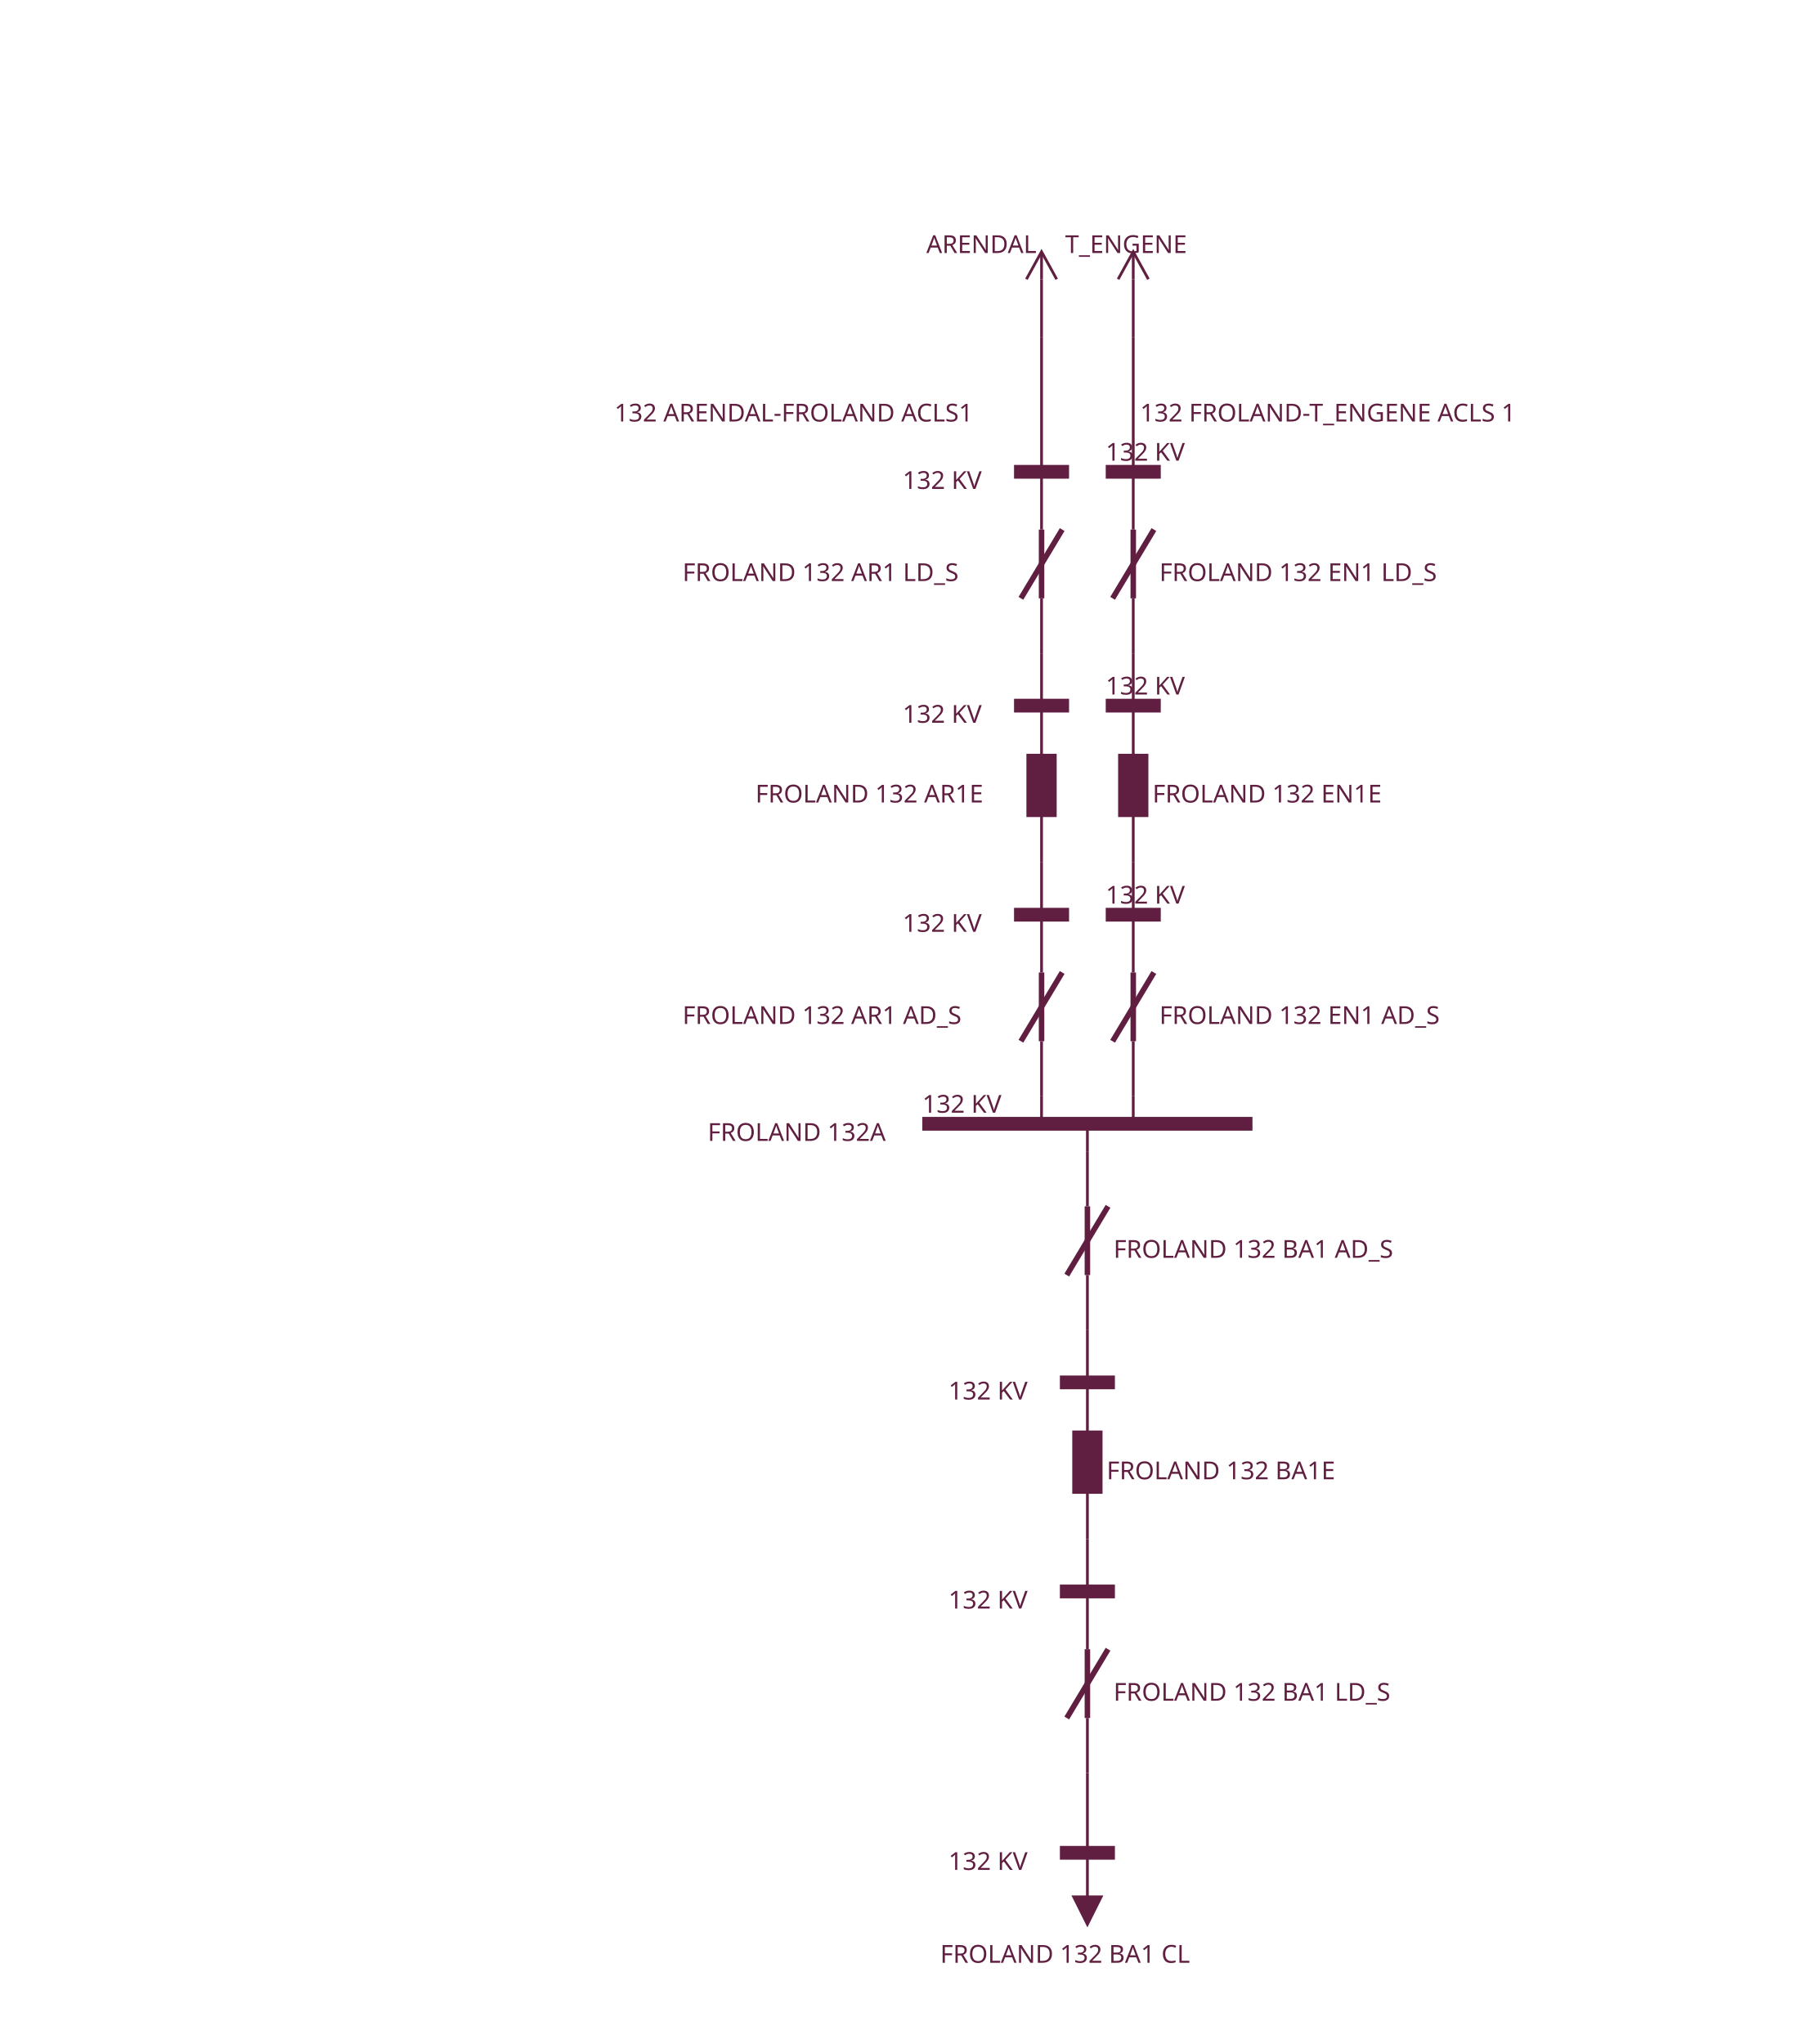
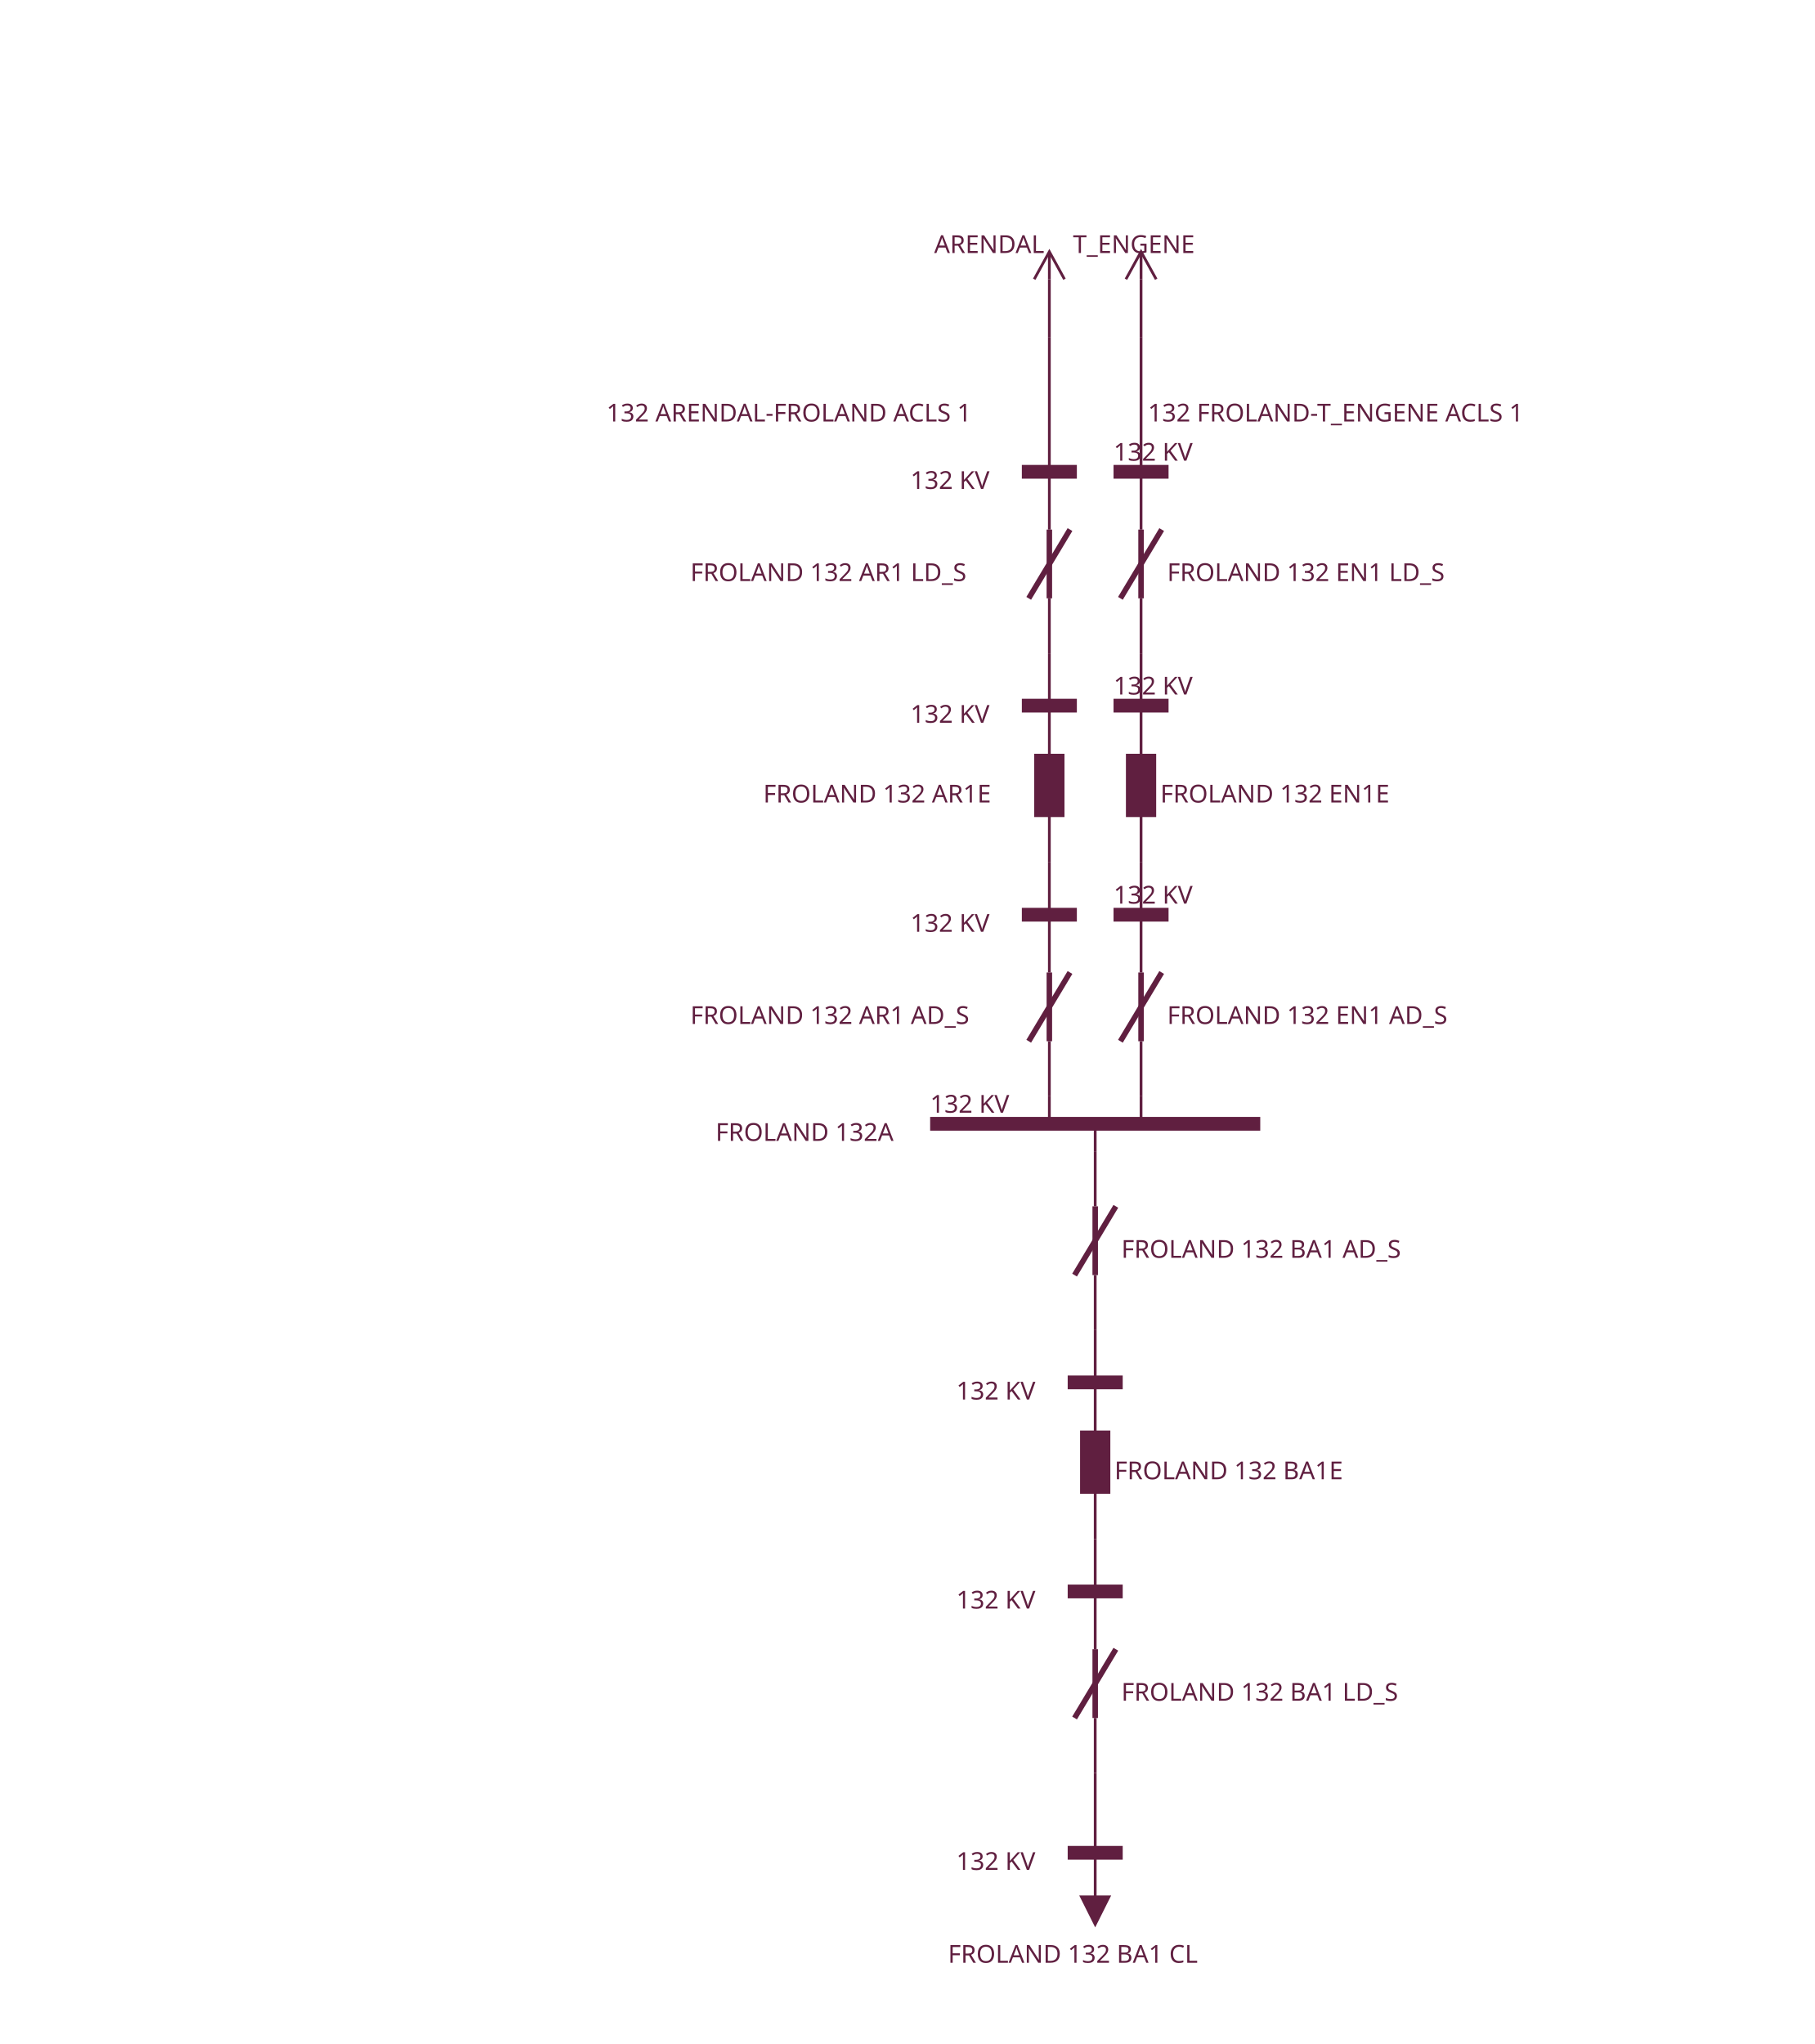
- <svg xmlns="http://www.w3.org/2000/svg" xmlns:ns1="http://powerinfo.us/CIMSpy" xmlns:rdf="http://www.w3.org/1999/02/22-rdf-syntax-ns#" xmlns:xlink="http://www.w3.org/1999/xlink" id="FROLAND" width="656.667" height="743" viewBox="0 0 656.667 743" ns1:name="FROLAND" rdf:ID="_681a1e63-5a55-11eb-a658-74e5f963e191" ns1:diagramType="7" style="background-color: #DCF5FF" fill="#DCF5FF">
-   <text id="FreeText_FROLAND 132A CN 005" x="335.25" y="404.47" rdf:ID="_681a1e62-5a55-11eb-a658-74e5f963e191" fill="#601F40" font-family="Segoe UI" font-size="9" font-weight="normal">132 KV</text>
-   <text id="FreeText_FROLAND 132A CN 005" x="257.25" y="414.72" rdf:ID="_681a1e62-5a55-11eb-a658-74e5f963e191" fill="#601F40" font-family="Segoe UI" font-size="9" font-weight="normal">FROLAND 132A</text>
-   <text id="FreeText_FROLAND 132 BA1 AD_S" x="404.75" y="457.22" rdf:ID="_e63a5023-05b9-4adf-bafd-a372b751a6ed" fill="#601F40" font-family="Segoe UI" font-size="9" font-weight="normal">FROLAND 132 BA1 AD_S</text>
-   <text id="FreeText_FROLAND 132 AR1 AD_S" x="248.083" y="372.22" rdf:ID="_fd338915-3831-4cc5-8c55-af2b4c1c2bb8" fill="#601F40" font-family="Segoe UI" font-size="9" font-weight="normal">FROLAND 132 AR1 AD_S</text>
-   <text id="FreeText_FROLAND 132 EN1 AD_S" x="421.417" y="372.22" rdf:ID="_1ac100c3-7a71-4b22-b32c-47fd73c3d01a" fill="#601F40" font-family="Segoe UI" font-size="9" font-weight="normal">FROLAND 132 EN1 AD_S</text>
-   <text id="FreeText_FROLAND 132 AR1 LD_S" x="248.083" y="211.22" rdf:ID="_41e0788e-9dc5-4bf0-862b-f2a99e421602" fill="#601F40" font-family="Segoe UI" font-size="9" font-weight="normal">FROLAND 132 AR1 LD_S</text>
-   <text id="FreeText_FROLAND 132 AR1E" x="274.583" y="291.72" rdf:ID="_a2a20c81-78b5-40bc-81d1-14ed8ea03e12" fill="#601F40" font-family="Segoe UI" font-size="9" font-weight="normal">FROLAND 132 AR1E</text>
-   <text id="FreeText_FROLAND 132 BA1 CL" x="341.75" y="713.47" rdf:ID="_69a8ceaa-e0a2-8744-a258-2f572ba4bd9f" fill="#601F40" font-family="Segoe UI" font-size="9" font-weight="normal">FROLAND 132 BA1 CL</text>
-   <text id="FreeText_FROLAND 132 BA1 LD_S" x="404.75" y="618.22" rdf:ID="_411847e0-02b3-49df-951a-f1cf780f4738" fill="#601F40" font-family="Segoe UI" font-size="9" font-weight="normal">FROLAND 132 BA1 LD_S</text>
-   <text id="FreeText_FROLAND 132 BA1E" x="402.25" y="537.72" rdf:ID="_2714d85d-92e7-4f88-a488-f39e782a6298" fill="#601F40" font-family="Segoe UI" font-size="9" font-weight="normal">FROLAND 132 BA1E</text>
-   <text id="FreeText_FROLAND 132 EN1E" x="418.917" y="291.72" rdf:ID="_2fb546e7-9e06-4356-a3ad-7e3756c34f6a" fill="#601F40" font-family="Segoe UI" font-size="9" font-weight="normal">FROLAND 132 EN1E</text>
-   <text id="FreeText_FROLAND 132 EN1 LD_S" x="421.417" y="211.22" rdf:ID="_75f12fd9-2057-4b79-9f19-73736a0f2a6d" fill="#601F40" font-family="Segoe UI" font-size="9" font-weight="normal">FROLAND 132 EN1 LD_S</text>
-   <text id="FreeText_FROLAND CN 001" x="328.083" y="177.72" rdf:ID="_c5889457-95dd-408e-ba1b-621d27d606c0" fill="#601F40" font-family="Segoe UI" font-size="9" font-weight="normal">132 KV</text>
-   <text id="FreeText_132 ARENDAL-FROLAND ACLS1" x="223.333" y="153.22" rdf:ID="_681a26f3-5a55-11eb-a658-74e5f963e191" fill="#601F40" font-family="Segoe UI" font-size="9" font-weight="normal">132 ARENDAL-FROLAND ACLS1</text>
+ <svg xmlns="http://www.w3.org/2000/svg" xmlns:ns1="http://powerinfo.us/CIMSpy" xmlns:rdf="http://www.w3.org/1999/02/22-rdf-syntax-ns#" xmlns:xlink="http://www.w3.org/1999/xlink" id="FROLAND" width="659.542" height="743" viewBox="0 0 659.542 743" ns1:name="FROLAND" rdf:ID="_681a1e63-5a55-11eb-a658-74e5f963e191" ns1:diagramType="7" style="background-color: #DCF5FF" fill="#DCF5FF">
+   <text id="FreeText_FROLAND 132A CN 005" x="338.125" y="404.47" rdf:ID="_681a1e62-5a55-11eb-a658-74e5f963e191" fill="#601F40" font-family="Segoe UI" font-size="9" font-weight="normal">132 KV</text>
+   <text id="FreeText_FROLAND 132A CN 005" x="260.125" y="414.72" rdf:ID="_681a1e62-5a55-11eb-a658-74e5f963e191" fill="#601F40" font-family="Segoe UI" font-size="9" font-weight="normal">FROLAND 132A</text>
+   <text id="FreeText_FROLAND 132 BA1 AD_S" x="407.625" y="457.22" rdf:ID="_e63a5023-05b9-4adf-bafd-a372b751a6ed" fill="#601F40" font-family="Segoe UI" font-size="9" font-weight="normal">FROLAND 132 BA1 AD_S</text>
+   <text id="FreeText_FROLAND 132 AR1 AD_S" x="250.958" y="372.22" rdf:ID="_fd338915-3831-4cc5-8c55-af2b4c1c2bb8" fill="#601F40" font-family="Segoe UI" font-size="9" font-weight="normal">FROLAND 132 AR1 AD_S</text>
+   <text id="FreeText_FROLAND 132 EN1 AD_S" x="424.292" y="372.22" rdf:ID="_1ac100c3-7a71-4b22-b32c-47fd73c3d01a" fill="#601F40" font-family="Segoe UI" font-size="9" font-weight="normal">FROLAND 132 EN1 AD_S</text>
+   <text id="FreeText_FROLAND 132 AR1 LD_S" x="250.958" y="211.22" rdf:ID="_41e0788e-9dc5-4bf0-862b-f2a99e421602" fill="#601F40" font-family="Segoe UI" font-size="9" font-weight="normal">FROLAND 132 AR1 LD_S</text>
+   <text id="FreeText_FROLAND 132 AR1E" x="277.458" y="291.72" rdf:ID="_a2a20c81-78b5-40bc-81d1-14ed8ea03e12" fill="#601F40" font-family="Segoe UI" font-size="9" font-weight="normal">FROLAND 132 AR1E</text>
+   <text id="FreeText_FROLAND 132 BA1 CL" x="344.625" y="713.47" rdf:ID="_69a8ceaa-e0a2-8744-a258-2f572ba4bd9f" fill="#601F40" font-family="Segoe UI" font-size="9" font-weight="normal">FROLAND 132 BA1 CL</text>
+   <text id="FreeText_FROLAND 132 BA1 LD_S" x="407.625" y="618.22" rdf:ID="_411847e0-02b3-49df-951a-f1cf780f4738" fill="#601F40" font-family="Segoe UI" font-size="9" font-weight="normal">FROLAND 132 BA1 LD_S</text>
+   <text id="FreeText_FROLAND 132 BA1E" x="405.125" y="537.72" rdf:ID="_2714d85d-92e7-4f88-a488-f39e782a6298" fill="#601F40" font-family="Segoe UI" font-size="9" font-weight="normal">FROLAND 132 BA1E</text>
+   <text id="FreeText_FROLAND 132 EN1E" x="421.792" y="291.72" rdf:ID="_2fb546e7-9e06-4356-a3ad-7e3756c34f6a" fill="#601F40" font-family="Segoe UI" font-size="9" font-weight="normal">FROLAND 132 EN1E</text>
+   <text id="FreeText_FROLAND 132 EN1 LD_S" x="424.292" y="211.22" rdf:ID="_75f12fd9-2057-4b79-9f19-73736a0f2a6d" fill="#601F40" font-family="Segoe UI" font-size="9" font-weight="normal">FROLAND 132 EN1 LD_S</text>
+   <text id="FreeText_FROLAND CN 001" x="330.958" y="177.72" rdf:ID="_c5889457-95dd-408e-ba1b-621d27d606c0" fill="#601F40" font-family="Segoe UI" font-size="9" font-weight="normal">132 KV</text>
+   <text id="FreeText_132 ARENDAL-FROLAND ACLS 1" x="220.458" y="153.22" rdf:ID="_681a26f3-5a55-11eb-a658-74e5f963e191" fill="#601F40" font-family="Segoe UI" font-size="9" font-weight="normal">132 ARENDAL-FROLAND ACLS 1</text>
  <a id="xlink_FreeText_ARENDAL" xlink:href="ARENDAL.svg">
-     <text id="FreeText_ARENDAL" x="336.708" y="91.97" rdf:ID="_f1769670-9aeb-11e5-91da-b8763fd99c5f" fill="#601F40" font-family="Segoe UI" font-size="9" font-weight="normal">ARENDAL</text>
+     <text id="FreeText_ARENDAL" x="339.583" y="91.97" rdf:ID="_f1769670-9aeb-11e5-91da-b8763fd99c5f" fill="#601F40" font-family="Segoe UI" font-size="9" font-weight="normal">ARENDAL</text>
  </a>
-   <text id="FreeText_FROLAND CN 011" x="401.917" y="167.47" rdf:ID="_7a91b6ba-ac49-4486-99c9-027e2130059f" fill="#601F40" font-family="Segoe UI" font-size="9" font-weight="normal">132 KV</text>
-   <text id="FreeText_132 FROLAND-T_ENGENE ACLS 1" x="414.417" y="153.22" rdf:ID="_92d33b99-7034-11eb-a65a-74e5f963e191" fill="#601F40" font-family="Segoe UI" font-size="9" font-weight="normal">132 FROLAND-T_ENGENE ACLS 1</text>
+   <text id="FreeText_FROLAND CN 011" x="404.792" y="167.47" rdf:ID="_7a91b6ba-ac49-4486-99c9-027e2130059f" fill="#601F40" font-family="Segoe UI" font-size="9" font-weight="normal">132 KV</text>
+   <text id="FreeText_132 FROLAND-T_ENGENE ACLS 1" x="417.292" y="153.22" rdf:ID="_92d33b99-7034-11eb-a65a-74e5f963e191" fill="#601F40" font-family="Segoe UI" font-size="9" font-weight="normal">132 FROLAND-T_ENGENE ACLS 1</text>
  <a id="xlink_FreeText_T_ENGENE" xlink:href="T_ENGENE.svg">
-     <text id="FreeText_T_ENGENE" x="387.167" y="91.97" rdf:ID="_681a1e3c-5a55-11eb-a658-74e5f963e191" fill="#601F40" font-family="Segoe UI" font-size="9" font-weight="normal">T_ENGENE</text>
+     <text id="FreeText_T_ENGENE" x="390.042" y="91.97" rdf:ID="_681a1e3c-5a55-11eb-a658-74e5f963e191" fill="#601F40" font-family="Segoe UI" font-size="9" font-weight="normal">T_ENGENE</text>
  </a>
-   <text id="FreeText_FROLAND 132 BA1 CN 001" x="344.75" y="679.72" rdf:ID="_ff2e9331-31f5-0247-ac4c-77a2bc179624" fill="#601F40" font-family="Segoe UI" font-size="9" font-weight="normal">132 KV</text>
-   <text id="FreeText_FROLAND CN 006" x="344.75" y="508.72" rdf:ID="_71f76f1e-c868-44c9-bcff-86f2e5eb3202" fill="#601F40" font-family="Segoe UI" font-size="9" font-weight="normal">132 KV</text>
-   <text id="FreeText_FROLAND CN 004" x="328.083" y="338.72" rdf:ID="_cc0fef15-9e1b-4b59-8ca2-0b002c6556e1" fill="#601F40" font-family="Segoe UI" font-size="9" font-weight="normal">132 KV</text>
-   <text id="FreeText_FROLAND CN 009" x="401.917" y="328.47" rdf:ID="_2a616b39-67cc-4a1a-abaf-2bf4b527e95f" fill="#601F40" font-family="Segoe UI" font-size="9" font-weight="normal">132 KV</text>
-   <text id="FreeText_FROLAND CN 002" x="328.083" y="262.72" rdf:ID="_5bec5b8b-6efd-43a1-bb6b-6cffe3239c6e" fill="#601F40" font-family="Segoe UI" font-size="9" font-weight="normal">132 KV</text>
-   <text id="FreeText_FROLAND CN 008" x="344.75" y="584.72" rdf:ID="_8a6562a6-8eb8-49e3-92a1-155587726e3f" fill="#601F40" font-family="Segoe UI" font-size="9" font-weight="normal">132 KV</text>
-   <text id="FreeText_FROLAND CN 010" x="401.917" y="252.47" rdf:ID="_f48c2263-2375-446c-8ee5-6fa8ef2825d9" fill="#601F40" font-family="Segoe UI" font-size="9" font-weight="normal">132 KV</text>
-   <polyline id="ACLineSegment_132 ARENDAL-FROLAND ACLS1" points="378.583,122.5 378.583,171.5" rdf:ID="_681a26f3-5a55-11eb-a658-74e5f963e191" stroke="#601F40" fill="none" stroke-width="1" />
-   <polyline id="PinLink_T2 FROLAND 132 AR1 LD_S" points="378.583,172.5 378.583,171.5" rdf:ID="_d87b4358-2aaf-46a0-bf1e-e63edc2352a8" stroke="#601F40" fill="none" stroke-width="1" />
-   <polyline id="ACLineSegment_132 FROLAND-T_ENGENE ACLS 1" points="411.917,122.5 411.917,171.5" rdf:ID="_92d33b99-7034-11eb-a65a-74e5f963e191" stroke="#601F40" fill="none" stroke-width="1" />
-   <polyline id="PinLink_T2 FROLAND 132 EN1 LD_S" points="411.917,172.5 411.917,171.5" rdf:ID="_d2a2232a-024f-467c-b698-2b16ddf2547a" stroke="#601F40" fill="none" stroke-width="1" />
-   <polyline id="PinLink_T1 FROLAND 132 BA1 CL" points="395.25,674.5 395.25,673.5" rdf:ID="_9fa38ed3-62bd-a842-9af7-9e51bbe67b89" stroke="#601F40" fill="none" stroke-width="1" />
-   <polyline id="PinLink_T2 FROLAND 132 BA1 LD_S" points="395.25,644.5 395.25,673.5" rdf:ID="_9077e7e3-9b90-9e46-a24c-30c28317e7e4" stroke="#601F40" fill="none" stroke-width="1" />
-   <polyline id="PinLink_T1 FROLAND 132 BA1 AD_S" points="395.25,418.5 395.25,408.5" rdf:ID="_352223e5-366d-4556-92dc-2ad6ab9b0c7f" stroke="#601F40" fill="none" stroke-width="1" />
-   <polyline id="PinLink_T2 FROLAND 132 BA1 AD_S" points="395.25,483.5 395.25,502.5" rdf:ID="_e72f44bf-2c81-4329-a902-233eec3a9a8b" stroke="#601F40" fill="none" stroke-width="1" />
-   <polyline id="PinLink_T1 FROLAND 132 BA1E" points="395.25,503.5 395.25,502.5" rdf:ID="_8aaadbaa-c554-403b-87ff-0a788ab24c82" stroke="#601F40" fill="none" stroke-width="1" />
-   <polyline id="PinLink_T2 FROLAND 132 AR1 AD_S" points="378.583,398.5 378.583,408.5" rdf:ID="_a42ffc08-46b4-4e3d-910c-248ca5d3a382" stroke="#601F40" fill="none" stroke-width="1" />
-   <polyline id="PinLink_T1 FROLAND 132 AR1 AD_S" points="378.583,333.5 378.583,332.5" rdf:ID="_2ce9db0d-914a-4beb-96ae-76dbb1d47a49" stroke="#601F40" fill="none" stroke-width="1" />
-   <polyline id="PinLink_T1 FROLAND 132 AR1E" points="378.583,313.5 378.583,332.5" rdf:ID="_3641e5de-84eb-4f21-9947-e1bef550a7bc" stroke="#601F40" fill="none" stroke-width="1" />
-   <polyline id="PinLink_T2 FROLAND 132 EN1 AD_S" points="411.917,398.5 411.917,408.5" rdf:ID="_b581556c-f18b-4120-bc90-a89ef37448e9" stroke="#601F40" fill="none" stroke-width="1" />
-   <polyline id="PinLink_T1 FROLAND 132 EN1 AD_S" points="411.917,333.5 411.917,332.5" rdf:ID="_3be9726b-a9cf-430e-ba62-96ad7c43a73f" stroke="#601F40" fill="none" stroke-width="1" />
-   <polyline id="PinLink_T1 FROLAND 132 EN1E" points="411.917,313.5 411.917,332.5" rdf:ID="_95b7ad7d-6b88-4dce-b726-feb157304bd8" stroke="#601F40" fill="none" stroke-width="1" />
-   <polyline id="PinLink_T1 FROLAND 132 AR1 LD_S" points="378.583,237.5 378.583,256.5" rdf:ID="_1c9ff3c5-59c8-4277-8c0a-80babe98e3c3" stroke="#601F40" fill="none" stroke-width="1" />
-   <polyline id="PinLink_T2 FROLAND 132 AR1E" points="378.583,257.5 378.583,256.5" rdf:ID="_3bbcc64f-d1ea-42d9-827a-77f46787ea95" stroke="#601F40" fill="none" stroke-width="1" />
-   <polyline id="PinLink_T1 FROLAND 132 BA1 LD_S" points="395.25,579.5 395.25,578.5" rdf:ID="_323cb814-3159-4112-9290-3dfe87439ee1" stroke="#601F40" fill="none" stroke-width="1" />
-   <polyline id="PinLink_T2 FROLAND 132 BA1E" points="395.25,559.5 395.25,578.5" rdf:ID="_fc3c9e4a-a573-4f55-ab9e-18f4c0f3a3d2" stroke="#601F40" fill="none" stroke-width="1" />
-   <polyline id="PinLink_T2 FROLAND 132 EN1E" points="411.917,257.5 411.917,256.5" rdf:ID="_d6d1a951-08c8-468b-b9b3-011774b9a769" stroke="#601F40" fill="none" stroke-width="1" />
-   <polyline id="PinLink_T1 FROLAND 132 EN1 LD_S" points="411.917,237.5 411.917,256.5" rdf:ID="_a56293ef-1f47-4837-a124-4ce3f3b75c9f" stroke="#601F40" fill="none" stroke-width="1" />
+   <text id="FreeText_FROLAND 132 BA1 CN 001" x="347.625" y="679.72" rdf:ID="_ff2e9331-31f5-0247-ac4c-77a2bc179624" fill="#601F40" font-family="Segoe UI" font-size="9" font-weight="normal">132 KV</text>
+   <text id="FreeText_FROLAND CN 006" x="347.625" y="508.72" rdf:ID="_71f76f1e-c868-44c9-bcff-86f2e5eb3202" fill="#601F40" font-family="Segoe UI" font-size="9" font-weight="normal">132 KV</text>
+   <text id="FreeText_FROLAND CN 004" x="330.958" y="338.72" rdf:ID="_cc0fef15-9e1b-4b59-8ca2-0b002c6556e1" fill="#601F40" font-family="Segoe UI" font-size="9" font-weight="normal">132 KV</text>
+   <text id="FreeText_FROLAND CN 009" x="404.792" y="328.47" rdf:ID="_2a616b39-67cc-4a1a-abaf-2bf4b527e95f" fill="#601F40" font-family="Segoe UI" font-size="9" font-weight="normal">132 KV</text>
+   <text id="FreeText_FROLAND CN 002" x="330.958" y="262.72" rdf:ID="_5bec5b8b-6efd-43a1-bb6b-6cffe3239c6e" fill="#601F40" font-family="Segoe UI" font-size="9" font-weight="normal">132 KV</text>
+   <text id="FreeText_FROLAND CN 008" x="347.625" y="584.72" rdf:ID="_8a6562a6-8eb8-49e3-92a1-155587726e3f" fill="#601F40" font-family="Segoe UI" font-size="9" font-weight="normal">132 KV</text>
+   <text id="FreeText_FROLAND CN 010" x="404.792" y="252.47" rdf:ID="_f48c2263-2375-446c-8ee5-6fa8ef2825d9" fill="#601F40" font-family="Segoe UI" font-size="9" font-weight="normal">132 KV</text>
+   <polyline id="ACLineSegment_132 ARENDAL-FROLAND ACLS 1" points="381.458,122.5 381.458,171.5" rdf:ID="_681a26f3-5a55-11eb-a658-74e5f963e191" stroke="#601F40" fill="none" stroke-width="1" />
+   <polyline id="PinLink_T2 FROLAND 132 AR1 LD_S" points="381.458,172.5 381.458,171.5" rdf:ID="_d87b4358-2aaf-46a0-bf1e-e63edc2352a8" stroke="#601F40" fill="none" stroke-width="1" />
+   <polyline id="ACLineSegment_132 FROLAND-T_ENGENE ACLS 1" points="414.792,122.5 414.792,171.5" rdf:ID="_92d33b99-7034-11eb-a65a-74e5f963e191" stroke="#601F40" fill="none" stroke-width="1" />
+   <polyline id="PinLink_T2 FROLAND 132 EN1 LD_S" points="414.792,172.5 414.792,171.5" rdf:ID="_d2a2232a-024f-467c-b698-2b16ddf2547a" stroke="#601F40" fill="none" stroke-width="1" />
+   <polyline id="PinLink_T1 FROLAND 132 BA1 CL" points="398.125,674.5 398.125,673.5" rdf:ID="_9fa38ed3-62bd-a842-9af7-9e51bbe67b89" stroke="#601F40" fill="none" stroke-width="1" />
+   <polyline id="PinLink_T2 FROLAND 132 BA1 LD_S" points="398.125,644.5 398.125,673.5" rdf:ID="_9077e7e3-9b90-9e46-a24c-30c28317e7e4" stroke="#601F40" fill="none" stroke-width="1" />
+   <polyline id="PinLink_T1 FROLAND 132 BA1 AD_S" points="398.125,418.5 398.125,408.5" rdf:ID="_352223e5-366d-4556-92dc-2ad6ab9b0c7f" stroke="#601F40" fill="none" stroke-width="1" />
+   <polyline id="PinLink_T2 FROLAND 132 BA1 AD_S" points="398.125,483.5 398.125,502.5" rdf:ID="_e72f44bf-2c81-4329-a902-233eec3a9a8b" stroke="#601F40" fill="none" stroke-width="1" />
+   <polyline id="PinLink_T1 FROLAND 132 BA1E" points="398.125,503.5 398.125,502.5" rdf:ID="_8aaadbaa-c554-403b-87ff-0a788ab24c82" stroke="#601F40" fill="none" stroke-width="1" />
+   <polyline id="PinLink_T2 FROLAND 132 AR1 AD_S" points="381.458,398.5 381.458,408.5" rdf:ID="_a42ffc08-46b4-4e3d-910c-248ca5d3a382" stroke="#601F40" fill="none" stroke-width="1" />
+   <polyline id="PinLink_T1 FROLAND 132 AR1 AD_S" points="381.458,333.5 381.458,332.5" rdf:ID="_2ce9db0d-914a-4beb-96ae-76dbb1d47a49" stroke="#601F40" fill="none" stroke-width="1" />
+   <polyline id="PinLink_T1 FROLAND 132 AR1E" points="381.458,313.5 381.458,332.5" rdf:ID="_3641e5de-84eb-4f21-9947-e1bef550a7bc" stroke="#601F40" fill="none" stroke-width="1" />
+   <polyline id="PinLink_T2 FROLAND 132 EN1 AD_S" points="414.792,398.5 414.792,408.5" rdf:ID="_b581556c-f18b-4120-bc90-a89ef37448e9" stroke="#601F40" fill="none" stroke-width="1" />
+   <polyline id="PinLink_T1 FROLAND 132 EN1 AD_S" points="414.792,333.5 414.792,332.5" rdf:ID="_3be9726b-a9cf-430e-ba62-96ad7c43a73f" stroke="#601F40" fill="none" stroke-width="1" />
+   <polyline id="PinLink_T1 FROLAND 132 EN1E" points="414.792,313.5 414.792,332.5" rdf:ID="_95b7ad7d-6b88-4dce-b726-feb157304bd8" stroke="#601F40" fill="none" stroke-width="1" />
+   <polyline id="PinLink_T1 FROLAND 132 AR1 LD_S" points="381.458,237.5 381.458,256.5" rdf:ID="_1c9ff3c5-59c8-4277-8c0a-80babe98e3c3" stroke="#601F40" fill="none" stroke-width="1" />
+   <polyline id="PinLink_T2 FROLAND 132 AR1E" points="381.458,257.5 381.458,256.5" rdf:ID="_3bbcc64f-d1ea-42d9-827a-77f46787ea95" stroke="#601F40" fill="none" stroke-width="1" />
+   <polyline id="PinLink_T1 FROLAND 132 BA1 LD_S" points="398.125,579.5 398.125,578.5" rdf:ID="_323cb814-3159-4112-9290-3dfe87439ee1" stroke="#601F40" fill="none" stroke-width="1" />
+   <polyline id="PinLink_T2 FROLAND 132 BA1E" points="398.125,559.5 398.125,578.5" rdf:ID="_fc3c9e4a-a573-4f55-ab9e-18f4c0f3a3d2" stroke="#601F40" fill="none" stroke-width="1" />
+   <polyline id="PinLink_T2 FROLAND 132 EN1E" points="414.792,257.5 414.792,256.5" rdf:ID="_d6d1a951-08c8-468b-b9b3-011774b9a769" stroke="#601F40" fill="none" stroke-width="1" />
+   <polyline id="PinLink_T1 FROLAND 132 EN1 LD_S" points="414.792,237.5 414.792,256.5" rdf:ID="_a56293ef-1f47-4837-a124-4ce3f3b75c9f" stroke="#601F40" fill="none" stroke-width="1" />
  <g id="Disconnector_FROLAND 132 BA1 AD_S" rdf:ID="_e63a5023-05b9-4adf-bafd-a372b751a6ed">
-     <line id="Disconnector_FROLAND 132 BA1 AD_S_1" x1="395.25" y1="438.5" x2="395.25" y2="463.5" stroke="#601F40" fill="none" stroke-width="2" />
-     <line id="Disconnector_FROLAND 132 BA1 AD_S_2" x1="402.75" y1="438.5" x2="387.75" y2="463.5" stroke="#601F40" fill="none" stroke-width="2" />
-     <line id="Disconnector_FROLAND 132 BA1 AD_S_3" x1="395.25" y1="418.5" x2="395.25" y2="438.5" stroke="#601F40" fill="none" stroke-width="1" />
-     <line id="Disconnector_FROLAND 132 BA1 AD_S_4" x1="395.25" y1="463.5" x2="395.25" y2="483.5" stroke="#601F40" fill="none" stroke-width="1" />
+     <line id="Disconnector_FROLAND 132 BA1 AD_S_1" x1="398.125" y1="438.5" x2="398.125" y2="463.5" stroke="#601F40" fill="none" stroke-width="2" />
+     <line id="Disconnector_FROLAND 132 BA1 AD_S_2" x1="405.625" y1="438.5" x2="390.625" y2="463.5" stroke="#601F40" fill="none" stroke-width="2" />
+     <line id="Disconnector_FROLAND 132 BA1 AD_S_3" x1="398.125" y1="418.5" x2="398.125" y2="438.5" stroke="#601F40" fill="none" stroke-width="1" />
+     <line id="Disconnector_FROLAND 132 BA1 AD_S_4" x1="398.125" y1="463.5" x2="398.125" y2="483.5" stroke="#601F40" fill="none" stroke-width="1" />
  </g>
  <g id="Disconnector_FROLAND 132 AR1 AD_S" rdf:ID="_fd338915-3831-4cc5-8c55-af2b4c1c2bb8">
-     <line id="Disconnector_FROLAND 132 AR1 AD_S_1" x1="378.583" y1="353.5" x2="378.583" y2="378.5" stroke="#601F40" fill="none" stroke-width="2" />
-     <line id="Disconnector_FROLAND 132 AR1 AD_S_2" x1="386.083" y1="353.5" x2="371.083" y2="378.5" stroke="#601F40" fill="none" stroke-width="2" />
-     <line id="Disconnector_FROLAND 132 AR1 AD_S_3" x1="378.583" y1="333.5" x2="378.583" y2="353.5" stroke="#601F40" fill="none" stroke-width="1" />
-     <line id="Disconnector_FROLAND 132 AR1 AD_S_4" x1="378.583" y1="378.5" x2="378.583" y2="398.5" stroke="#601F40" fill="none" stroke-width="1" />
+     <line id="Disconnector_FROLAND 132 AR1 AD_S_1" x1="381.458" y1="353.5" x2="381.458" y2="378.5" stroke="#601F40" fill="none" stroke-width="2" />
+     <line id="Disconnector_FROLAND 132 AR1 AD_S_2" x1="388.958" y1="353.5" x2="373.958" y2="378.5" stroke="#601F40" fill="none" stroke-width="2" />
+     <line id="Disconnector_FROLAND 132 AR1 AD_S_3" x1="381.458" y1="333.5" x2="381.458" y2="353.5" stroke="#601F40" fill="none" stroke-width="1" />
+     <line id="Disconnector_FROLAND 132 AR1 AD_S_4" x1="381.458" y1="378.5" x2="381.458" y2="398.5" stroke="#601F40" fill="none" stroke-width="1" />
  </g>
  <g id="Disconnector_FROLAND 132 EN1 AD_S" rdf:ID="_1ac100c3-7a71-4b22-b32c-47fd73c3d01a">
-     <line id="Disconnector_FROLAND 132 EN1 AD_S_1" x1="411.917" y1="353.5" x2="411.917" y2="378.5" stroke="#601F40" fill="none" stroke-width="2" />
-     <line id="Disconnector_FROLAND 132 EN1 AD_S_2" x1="419.417" y1="353.5" x2="404.417" y2="378.5" stroke="#601F40" fill="none" stroke-width="2" />
-     <line id="Disconnector_FROLAND 132 EN1 AD_S_3" x1="411.917" y1="333.5" x2="411.917" y2="353.5" stroke="#601F40" fill="none" stroke-width="1" />
-     <line id="Disconnector_FROLAND 132 EN1 AD_S_4" x1="411.917" y1="378.5" x2="411.917" y2="398.5" stroke="#601F40" fill="none" stroke-width="1" />
+     <line id="Disconnector_FROLAND 132 EN1 AD_S_1" x1="414.792" y1="353.5" x2="414.792" y2="378.5" stroke="#601F40" fill="none" stroke-width="2" />
+     <line id="Disconnector_FROLAND 132 EN1 AD_S_2" x1="422.292" y1="353.5" x2="407.292" y2="378.5" stroke="#601F40" fill="none" stroke-width="2" />
+     <line id="Disconnector_FROLAND 132 EN1 AD_S_3" x1="414.792" y1="333.5" x2="414.792" y2="353.5" stroke="#601F40" fill="none" stroke-width="1" />
+     <line id="Disconnector_FROLAND 132 EN1 AD_S_4" x1="414.792" y1="378.5" x2="414.792" y2="398.5" stroke="#601F40" fill="none" stroke-width="1" />
  </g>
  <g id="Disconnector_FROLAND 132 AR1 LD_S" rdf:ID="_41e0788e-9dc5-4bf0-862b-f2a99e421602">
-     <line id="Disconnector_FROLAND 132 AR1 LD_S_1" x1="378.583" y1="192.5" x2="378.583" y2="217.5" stroke="#601F40" fill="none" stroke-width="2" />
-     <line id="Disconnector_FROLAND 132 AR1 LD_S_2" x1="386.083" y1="192.5" x2="371.083" y2="217.5" stroke="#601F40" fill="none" stroke-width="2" />
-     <line id="Disconnector_FROLAND 132 AR1 LD_S_3" x1="378.583" y1="172.5" x2="378.583" y2="192.5" stroke="#601F40" fill="none" stroke-width="1" />
-     <line id="Disconnector_FROLAND 132 AR1 LD_S_4" x1="378.583" y1="217.5" x2="378.583" y2="237.5" stroke="#601F40" fill="none" stroke-width="1" />
+     <line id="Disconnector_FROLAND 132 AR1 LD_S_1" x1="381.458" y1="192.5" x2="381.458" y2="217.5" stroke="#601F40" fill="none" stroke-width="2" />
+     <line id="Disconnector_FROLAND 132 AR1 LD_S_2" x1="388.958" y1="192.5" x2="373.958" y2="217.5" stroke="#601F40" fill="none" stroke-width="2" />
+     <line id="Disconnector_FROLAND 132 AR1 LD_S_3" x1="381.458" y1="172.5" x2="381.458" y2="192.5" stroke="#601F40" fill="none" stroke-width="1" />
+     <line id="Disconnector_FROLAND 132 AR1 LD_S_4" x1="381.458" y1="217.5" x2="381.458" y2="237.5" stroke="#601F40" fill="none" stroke-width="1" />
  </g>
  <g id="Breaker_FROLAND 132 AR1E" rdf:ID="_a2a20c81-78b5-40bc-81d1-14ed8ea03e12">
-     <rect id="Breaker_FROLAND 132 AR1E_1" x="373.583" y="274.5" width="10" height="22" stroke="#601F40" fill="#601F40" stroke-width="1" />
-     <line id="Breaker_FROLAND 132 AR1E_2" x1="378.583" y1="257.5" x2="378.583" y2="274.5" stroke="#601F40" fill="none" stroke-width="1" />
-     <line id="Breaker_FROLAND 132 AR1E_3" x1="378.583" y1="296.5" x2="378.583" y2="313.5" stroke="#601F40" fill="none" stroke-width="1" />
+     <rect id="Breaker_FROLAND 132 AR1E_1" x="376.458" y="274.5" width="10" height="22" stroke="#601F40" fill="#601F40" stroke-width="1" />
+     <line id="Breaker_FROLAND 132 AR1E_2" x1="381.458" y1="257.5" x2="381.458" y2="274.5" stroke="#601F40" fill="none" stroke-width="1" />
+     <line id="Breaker_FROLAND 132 AR1E_3" x1="381.458" y1="296.5" x2="381.458" y2="313.5" stroke="#601F40" fill="none" stroke-width="1" />
  </g>
  <g id="Load_FROLAND 132 BA1 CL" rdf:ID="_69a8ceaa-e0a2-8744-a258-2f572ba4bd9f">
-     <polygon id="Load_FROLAND 132 BA1 CL_1" points="390.25,689.5 400.25,689.5 395.25,699.5" stroke="#601F40" fill="#601F40" stroke-width="1" />
-     <line id="Load_FROLAND 132 BA1 CL_2" x1="395.25" y1="674.5" x2="395.25" y2="689.5" stroke="#601F40" fill="none" stroke-width="1" />
+     <polygon id="Load_FROLAND 132 BA1 CL_1" points="393.125,689.5 403.125,689.5 398.125,699.5" stroke="#601F40" fill="#601F40" stroke-width="1" />
+     <line id="Load_FROLAND 132 BA1 CL_2" x1="398.125" y1="674.5" x2="398.125" y2="689.5" stroke="#601F40" fill="none" stroke-width="1" />
  </g>
  <g id="Disconnector_FROLAND 132 BA1 LD_S" rdf:ID="_411847e0-02b3-49df-951a-f1cf780f4738">
-     <line id="Disconnector_FROLAND 132 BA1 LD_S_1" x1="395.25" y1="599.5" x2="395.25" y2="624.5" stroke="#601F40" fill="none" stroke-width="2" />
-     <line id="Disconnector_FROLAND 132 BA1 LD_S_2" x1="402.75" y1="599.5" x2="387.75" y2="624.5" stroke="#601F40" fill="none" stroke-width="2" />
-     <line id="Disconnector_FROLAND 132 BA1 LD_S_3" x1="395.25" y1="579.5" x2="395.25" y2="599.5" stroke="#601F40" fill="none" stroke-width="1" />
-     <line id="Disconnector_FROLAND 132 BA1 LD_S_4" x1="395.25" y1="624.5" x2="395.25" y2="644.5" stroke="#601F40" fill="none" stroke-width="1" />
+     <line id="Disconnector_FROLAND 132 BA1 LD_S_1" x1="398.125" y1="599.5" x2="398.125" y2="624.5" stroke="#601F40" fill="none" stroke-width="2" />
+     <line id="Disconnector_FROLAND 132 BA1 LD_S_2" x1="405.625" y1="599.5" x2="390.625" y2="624.5" stroke="#601F40" fill="none" stroke-width="2" />
+     <line id="Disconnector_FROLAND 132 BA1 LD_S_3" x1="398.125" y1="579.5" x2="398.125" y2="599.5" stroke="#601F40" fill="none" stroke-width="1" />
+     <line id="Disconnector_FROLAND 132 BA1 LD_S_4" x1="398.125" y1="624.5" x2="398.125" y2="644.5" stroke="#601F40" fill="none" stroke-width="1" />
  </g>
  <g id="Breaker_FROLAND 132 BA1E" rdf:ID="_2714d85d-92e7-4f88-a488-f39e782a6298">
-     <rect id="Breaker_FROLAND 132 BA1E_1" x="390.25" y="520.5" width="10" height="22" stroke="#601F40" fill="#601F40" stroke-width="1" />
-     <line id="Breaker_FROLAND 132 BA1E_2" x1="395.25" y1="503.5" x2="395.25" y2="520.5" stroke="#601F40" fill="none" stroke-width="1" />
-     <line id="Breaker_FROLAND 132 BA1E_3" x1="395.25" y1="542.5" x2="395.25" y2="559.5" stroke="#601F40" fill="none" stroke-width="1" />
+     <rect id="Breaker_FROLAND 132 BA1E_1" x="393.125" y="520.5" width="10" height="22" stroke="#601F40" fill="#601F40" stroke-width="1" />
+     <line id="Breaker_FROLAND 132 BA1E_2" x1="398.125" y1="503.5" x2="398.125" y2="520.5" stroke="#601F40" fill="none" stroke-width="1" />
+     <line id="Breaker_FROLAND 132 BA1E_3" x1="398.125" y1="542.5" x2="398.125" y2="559.5" stroke="#601F40" fill="none" stroke-width="1" />
  </g>
  <g id="Breaker_FROLAND 132 EN1E" rdf:ID="_2fb546e7-9e06-4356-a3ad-7e3756c34f6a">
-     <rect id="Breaker_FROLAND 132 EN1E_1" x="406.917" y="274.5" width="10" height="22" stroke="#601F40" fill="#601F40" stroke-width="1" />
-     <line id="Breaker_FROLAND 132 EN1E_2" x1="411.917" y1="257.5" x2="411.917" y2="274.5" stroke="#601F40" fill="none" stroke-width="1" />
-     <line id="Breaker_FROLAND 132 EN1E_3" x1="411.917" y1="296.5" x2="411.917" y2="313.5" stroke="#601F40" fill="none" stroke-width="1" />
+     <rect id="Breaker_FROLAND 132 EN1E_1" x="409.792" y="274.5" width="10" height="22" stroke="#601F40" fill="#601F40" stroke-width="1" />
+     <line id="Breaker_FROLAND 132 EN1E_2" x1="414.792" y1="257.5" x2="414.792" y2="274.5" stroke="#601F40" fill="none" stroke-width="1" />
+     <line id="Breaker_FROLAND 132 EN1E_3" x1="414.792" y1="296.5" x2="414.792" y2="313.5" stroke="#601F40" fill="none" stroke-width="1" />
  </g>
  <g id="Disconnector_FROLAND 132 EN1 LD_S" rdf:ID="_75f12fd9-2057-4b79-9f19-73736a0f2a6d">
-     <line id="Disconnector_FROLAND 132 EN1 LD_S_1" x1="411.917" y1="192.5" x2="411.917" y2="217.5" stroke="#601F40" fill="none" stroke-width="2" />
-     <line id="Disconnector_FROLAND 132 EN1 LD_S_2" x1="419.417" y1="192.5" x2="404.417" y2="217.5" stroke="#601F40" fill="none" stroke-width="2" />
-     <line id="Disconnector_FROLAND 132 EN1 LD_S_3" x1="411.917" y1="172.5" x2="411.917" y2="192.5" stroke="#601F40" fill="none" stroke-width="1" />
-     <line id="Disconnector_FROLAND 132 EN1 LD_S_4" x1="411.917" y1="217.5" x2="411.917" y2="237.5" stroke="#601F40" fill="none" stroke-width="1" />
+     <line id="Disconnector_FROLAND 132 EN1 LD_S_1" x1="414.792" y1="192.5" x2="414.792" y2="217.5" stroke="#601F40" fill="none" stroke-width="2" />
+     <line id="Disconnector_FROLAND 132 EN1 LD_S_2" x1="422.292" y1="192.5" x2="407.292" y2="217.5" stroke="#601F40" fill="none" stroke-width="2" />
+     <line id="Disconnector_FROLAND 132 EN1 LD_S_3" x1="414.792" y1="172.5" x2="414.792" y2="192.5" stroke="#601F40" fill="none" stroke-width="1" />
+     <line id="Disconnector_FROLAND 132 EN1 LD_S_4" x1="414.792" y1="217.5" x2="414.792" y2="237.5" stroke="#601F40" fill="none" stroke-width="1" />
  </g>
  <a id="xlink_NeighborSubstation_ARENDAL" xlink:href="ARENDAL.svg">
-     <g id="NeighborSubstation_ARENDAL" rdf:ID="_f1769670-9aeb-11e5-91da-b8763fd99c5f" transform="rotate(180, 378.5833, 107)">
-       <polyline id="NeighborSubstation_ARENDAL_1" points="373.083,112.5 378.583,122.5 384.083,112.5" stroke="#601F40" fill="none" stroke-width="1" />
-       <line id="NeighborSubstation_ARENDAL_2" x1="378.583" y1="112.5" x2="378.583" y2="122" stroke="#601F40" fill="none" stroke-width="1" />
-       <line id="NeighborSubstation_ARENDAL_3" x1="378.583" y1="91.5" x2="378.583" y2="112.5" stroke="#601F40" fill="none" stroke-width="1" />
+     <g id="NeighborSubstation_ARENDAL" rdf:ID="_f1769670-9aeb-11e5-91da-b8763fd99c5f" transform="rotate(180, 381.4583, 107)">
+       <polyline id="NeighborSubstation_ARENDAL_1" points="375.958,112.5 381.458,122.5 386.958,112.5" stroke="#601F40" fill="none" stroke-width="1" />
+       <line id="NeighborSubstation_ARENDAL_2" x1="381.458" y1="112.5" x2="381.458" y2="122" stroke="#601F40" fill="none" stroke-width="1" />
+       <line id="NeighborSubstation_ARENDAL_3" x1="381.458" y1="91.5" x2="381.458" y2="112.5" stroke="#601F40" fill="none" stroke-width="1" />
    </g>
  </a>
  <a id="xlink_NeighborSubstation_T_ENGENE" xlink:href="T_ENGENE.svg">
-     <g id="NeighborSubstation_T_ENGENE" rdf:ID="_681a1e3c-5a55-11eb-a658-74e5f963e191" transform="rotate(180, 411.9167, 107)">
-       <polyline id="NeighborSubstation_T_ENGENE_1" points="406.417,112.5 411.917,122.5 417.417,112.5" stroke="#601F40" fill="none" stroke-width="1" />
-       <line id="NeighborSubstation_T_ENGENE_2" x1="411.917" y1="112.5" x2="411.917" y2="122" stroke="#601F40" fill="none" stroke-width="1" />
-       <line id="NeighborSubstation_T_ENGENE_3" x1="411.917" y1="91.5" x2="411.917" y2="112.5" stroke="#601F40" fill="none" stroke-width="1" />
+     <g id="NeighborSubstation_T_ENGENE" rdf:ID="_681a1e3c-5a55-11eb-a658-74e5f963e191" transform="rotate(180, 414.7917, 107)">
+       <polyline id="NeighborSubstation_T_ENGENE_1" points="409.292,112.5 414.792,122.5 420.292,112.5" stroke="#601F40" fill="none" stroke-width="1" />
+       <line id="NeighborSubstation_T_ENGENE_2" x1="414.792" y1="112.5" x2="414.792" y2="122" stroke="#601F40" fill="none" stroke-width="1" />
+       <line id="NeighborSubstation_T_ENGENE_3" x1="414.792" y1="91.5" x2="414.792" y2="112.5" stroke="#601F40" fill="none" stroke-width="1" />
    </g>
  </a>
-   <line id="Bus_FROLAND 132A CN 005" x1="335.25" y1="408.5" x2="455.25" y2="408.5" rdf:ID="_681a1e62-5a55-11eb-a658-74e5f963e191" stroke="#601F40" fill="none" stroke-width="5" />
-   <line id="Bus_FROLAND CN 001" x1="368.583" y1="171.5" x2="388.583" y2="171.5" rdf:ID="_c5889457-95dd-408e-ba1b-621d27d606c0" stroke="#601F40" fill="none" stroke-width="5" />
-   <line id="Bus_FROLAND CN 011" x1="401.917" y1="171.5" x2="421.917" y2="171.5" rdf:ID="_7a91b6ba-ac49-4486-99c9-027e2130059f" stroke="#601F40" fill="none" stroke-width="5" />
-   <line id="Bus_FROLAND 132 BA1 CN 001" x1="385.25" y1="673.5" x2="405.25" y2="673.5" rdf:ID="_ff2e9331-31f5-0247-ac4c-77a2bc179624" stroke="#601F40" fill="none" stroke-width="5" />
-   <line id="Bus_FROLAND CN 006" x1="385.25" y1="502.5" x2="405.25" y2="502.5" rdf:ID="_71f76f1e-c868-44c9-bcff-86f2e5eb3202" stroke="#601F40" fill="none" stroke-width="5" />
-   <line id="Bus_FROLAND CN 004" x1="368.583" y1="332.5" x2="388.583" y2="332.5" rdf:ID="_cc0fef15-9e1b-4b59-8ca2-0b002c6556e1" stroke="#601F40" fill="none" stroke-width="5" />
-   <line id="Bus_FROLAND CN 009" x1="401.917" y1="332.5" x2="421.917" y2="332.5" rdf:ID="_2a616b39-67cc-4a1a-abaf-2bf4b527e95f" stroke="#601F40" fill="none" stroke-width="5" />
-   <line id="Bus_FROLAND CN 002" x1="368.583" y1="256.5" x2="388.583" y2="256.5" rdf:ID="_5bec5b8b-6efd-43a1-bb6b-6cffe3239c6e" stroke="#601F40" fill="none" stroke-width="5" />
-   <line id="Bus_FROLAND CN 008" x1="385.25" y1="578.5" x2="405.25" y2="578.5" rdf:ID="_8a6562a6-8eb8-49e3-92a1-155587726e3f" stroke="#601F40" fill="none" stroke-width="5" />
-   <line id="Bus_FROLAND CN 010" x1="401.917" y1="256.5" x2="421.917" y2="256.5" rdf:ID="_f48c2263-2375-446c-8ee5-6fa8ef2825d9" stroke="#601F40" fill="none" stroke-width="5" />
+   <line id="Bus_FROLAND 132A CN 005" x1="338.125" y1="408.5" x2="458.125" y2="408.5" rdf:ID="_681a1e62-5a55-11eb-a658-74e5f963e191" stroke="#601F40" fill="none" stroke-width="5" />
+   <line id="Bus_FROLAND CN 001" x1="371.458" y1="171.5" x2="391.458" y2="171.5" rdf:ID="_c5889457-95dd-408e-ba1b-621d27d606c0" stroke="#601F40" fill="none" stroke-width="5" />
+   <line id="Bus_FROLAND CN 011" x1="404.792" y1="171.5" x2="424.792" y2="171.5" rdf:ID="_7a91b6ba-ac49-4486-99c9-027e2130059f" stroke="#601F40" fill="none" stroke-width="5" />
+   <line id="Bus_FROLAND 132 BA1 CN 001" x1="388.125" y1="673.5" x2="408.125" y2="673.5" rdf:ID="_ff2e9331-31f5-0247-ac4c-77a2bc179624" stroke="#601F40" fill="none" stroke-width="5" />
+   <line id="Bus_FROLAND CN 006" x1="388.125" y1="502.5" x2="408.125" y2="502.5" rdf:ID="_71f76f1e-c868-44c9-bcff-86f2e5eb3202" stroke="#601F40" fill="none" stroke-width="5" />
+   <line id="Bus_FROLAND CN 004" x1="371.458" y1="332.5" x2="391.458" y2="332.5" rdf:ID="_cc0fef15-9e1b-4b59-8ca2-0b002c6556e1" stroke="#601F40" fill="none" stroke-width="5" />
+   <line id="Bus_FROLAND CN 009" x1="404.792" y1="332.5" x2="424.792" y2="332.5" rdf:ID="_2a616b39-67cc-4a1a-abaf-2bf4b527e95f" stroke="#601F40" fill="none" stroke-width="5" />
+   <line id="Bus_FROLAND CN 002" x1="371.458" y1="256.5" x2="391.458" y2="256.5" rdf:ID="_5bec5b8b-6efd-43a1-bb6b-6cffe3239c6e" stroke="#601F40" fill="none" stroke-width="5" />
+   <line id="Bus_FROLAND CN 008" x1="388.125" y1="578.5" x2="408.125" y2="578.5" rdf:ID="_8a6562a6-8eb8-49e3-92a1-155587726e3f" stroke="#601F40" fill="none" stroke-width="5" />
+   <line id="Bus_FROLAND CN 010" x1="404.792" y1="256.5" x2="424.792" y2="256.5" rdf:ID="_f48c2263-2375-446c-8ee5-6fa8ef2825d9" stroke="#601F40" fill="none" stroke-width="5" />
</svg>
